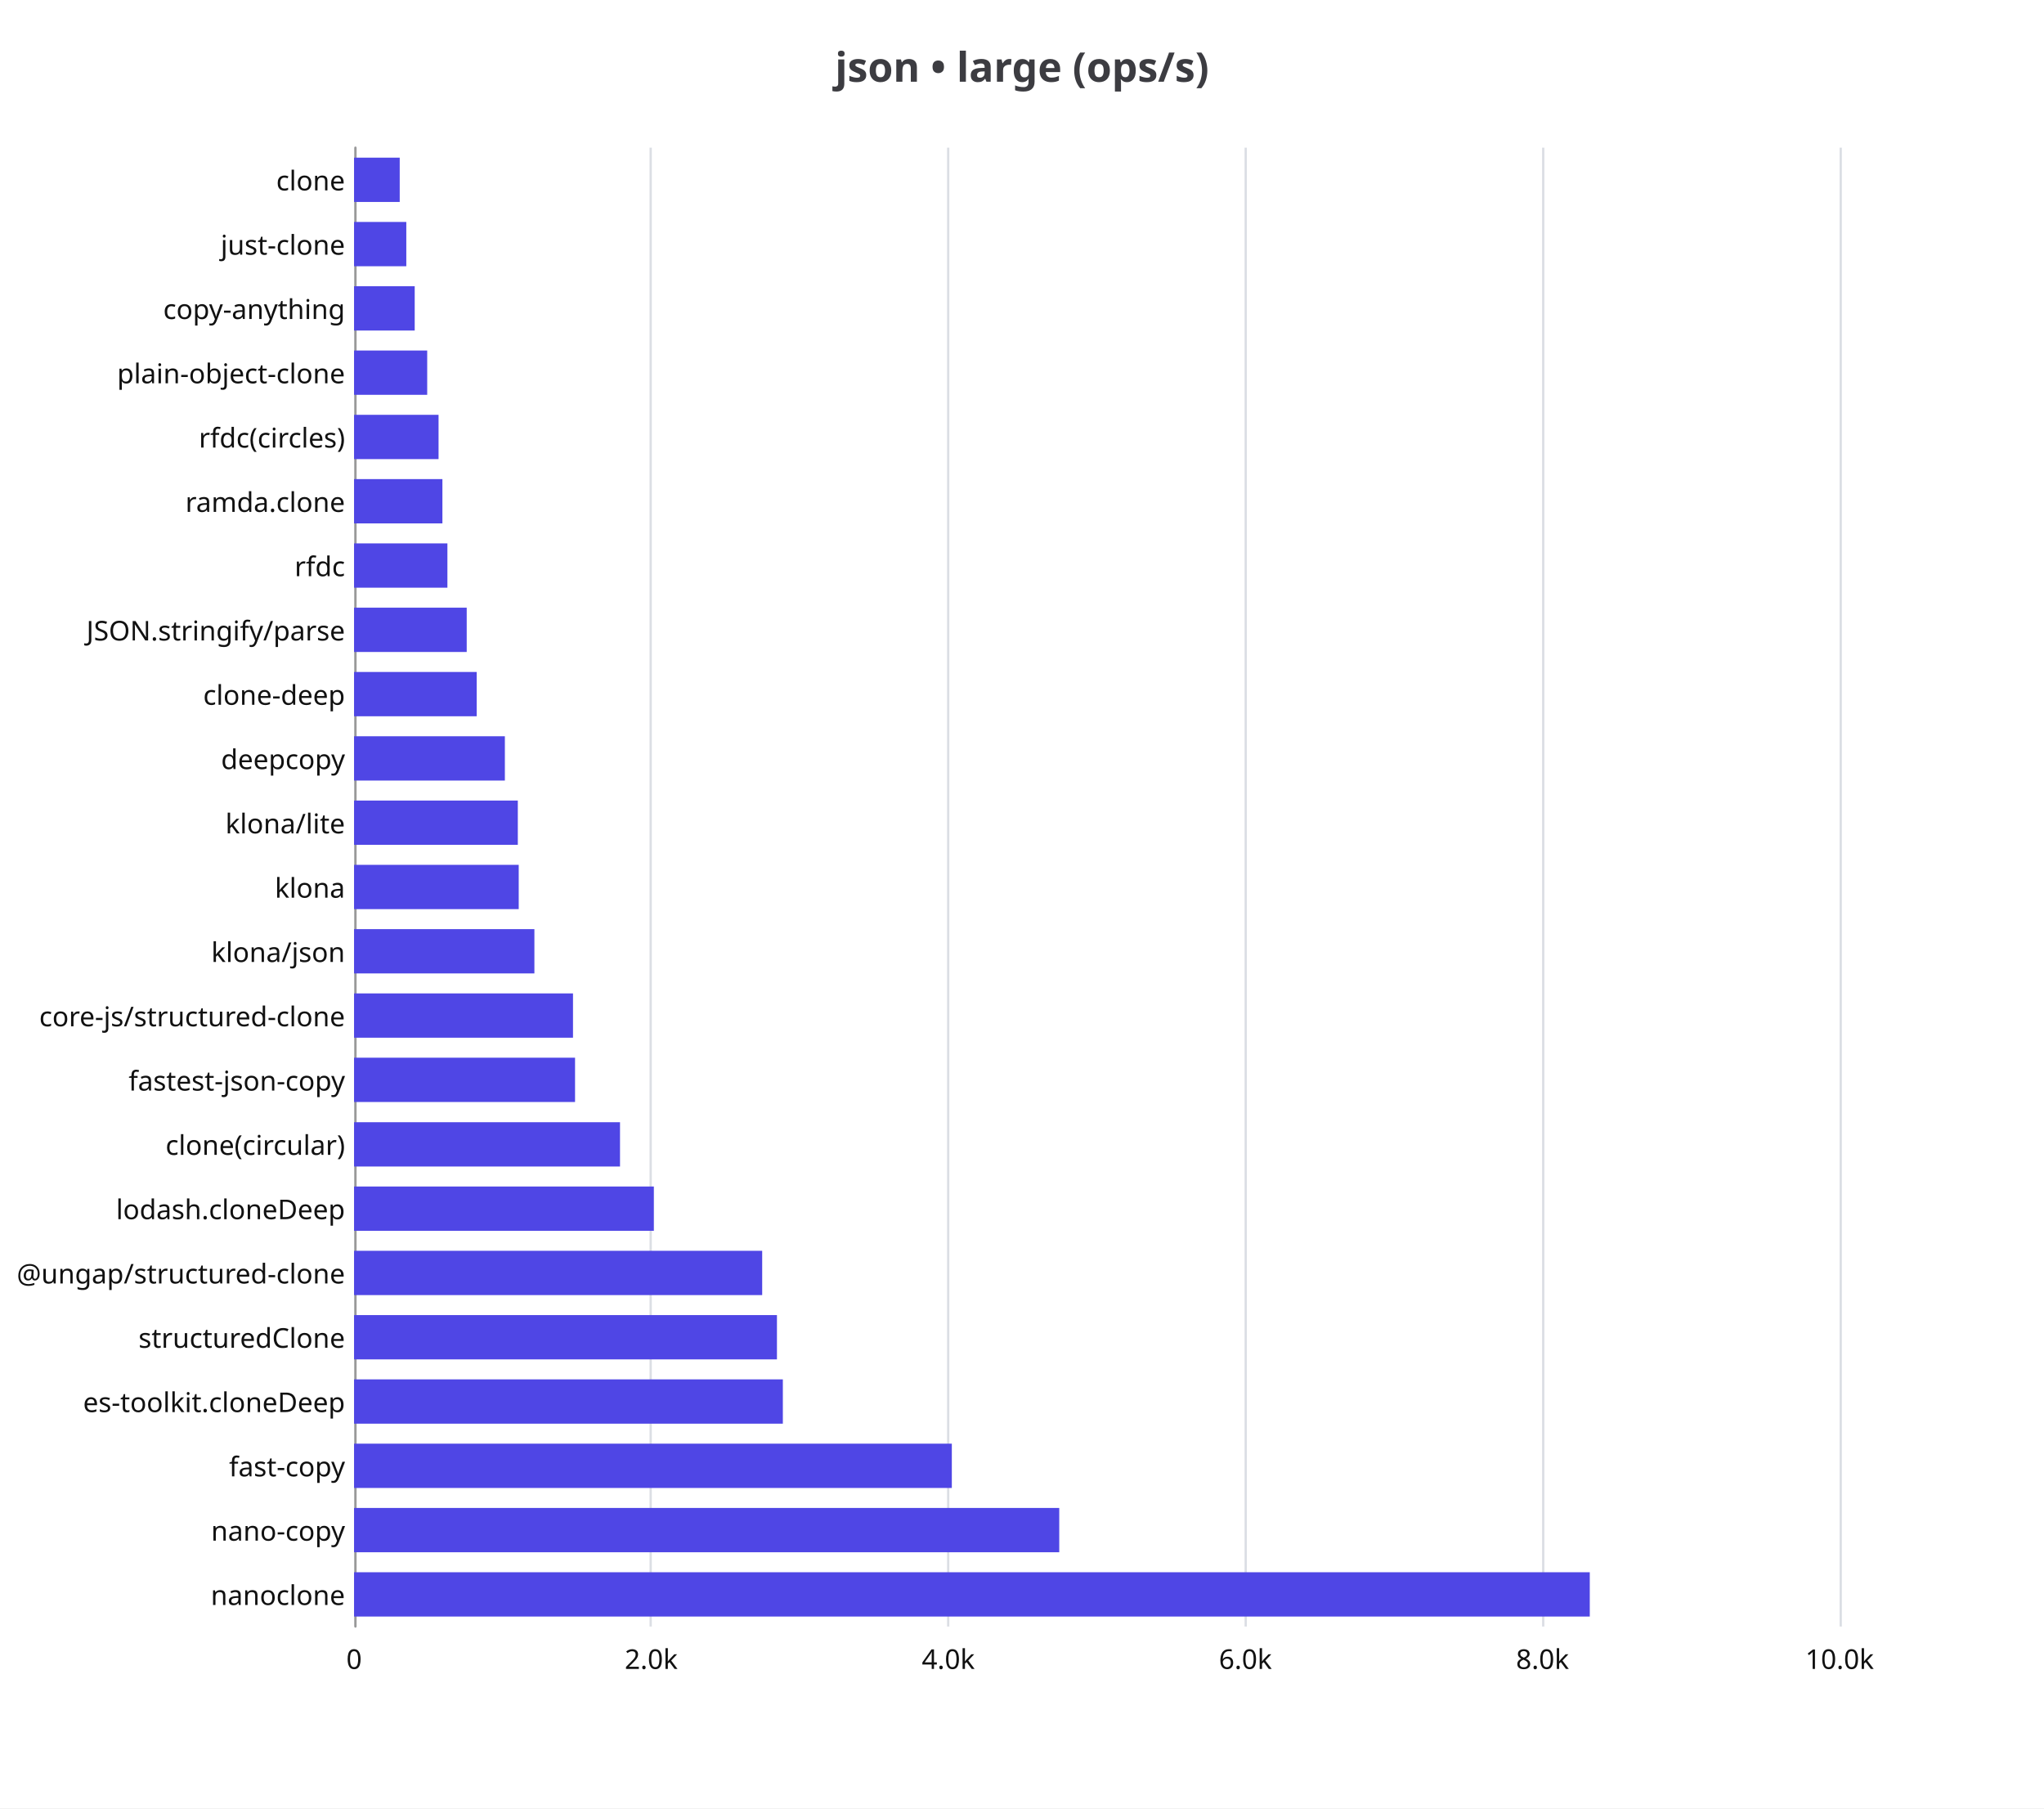
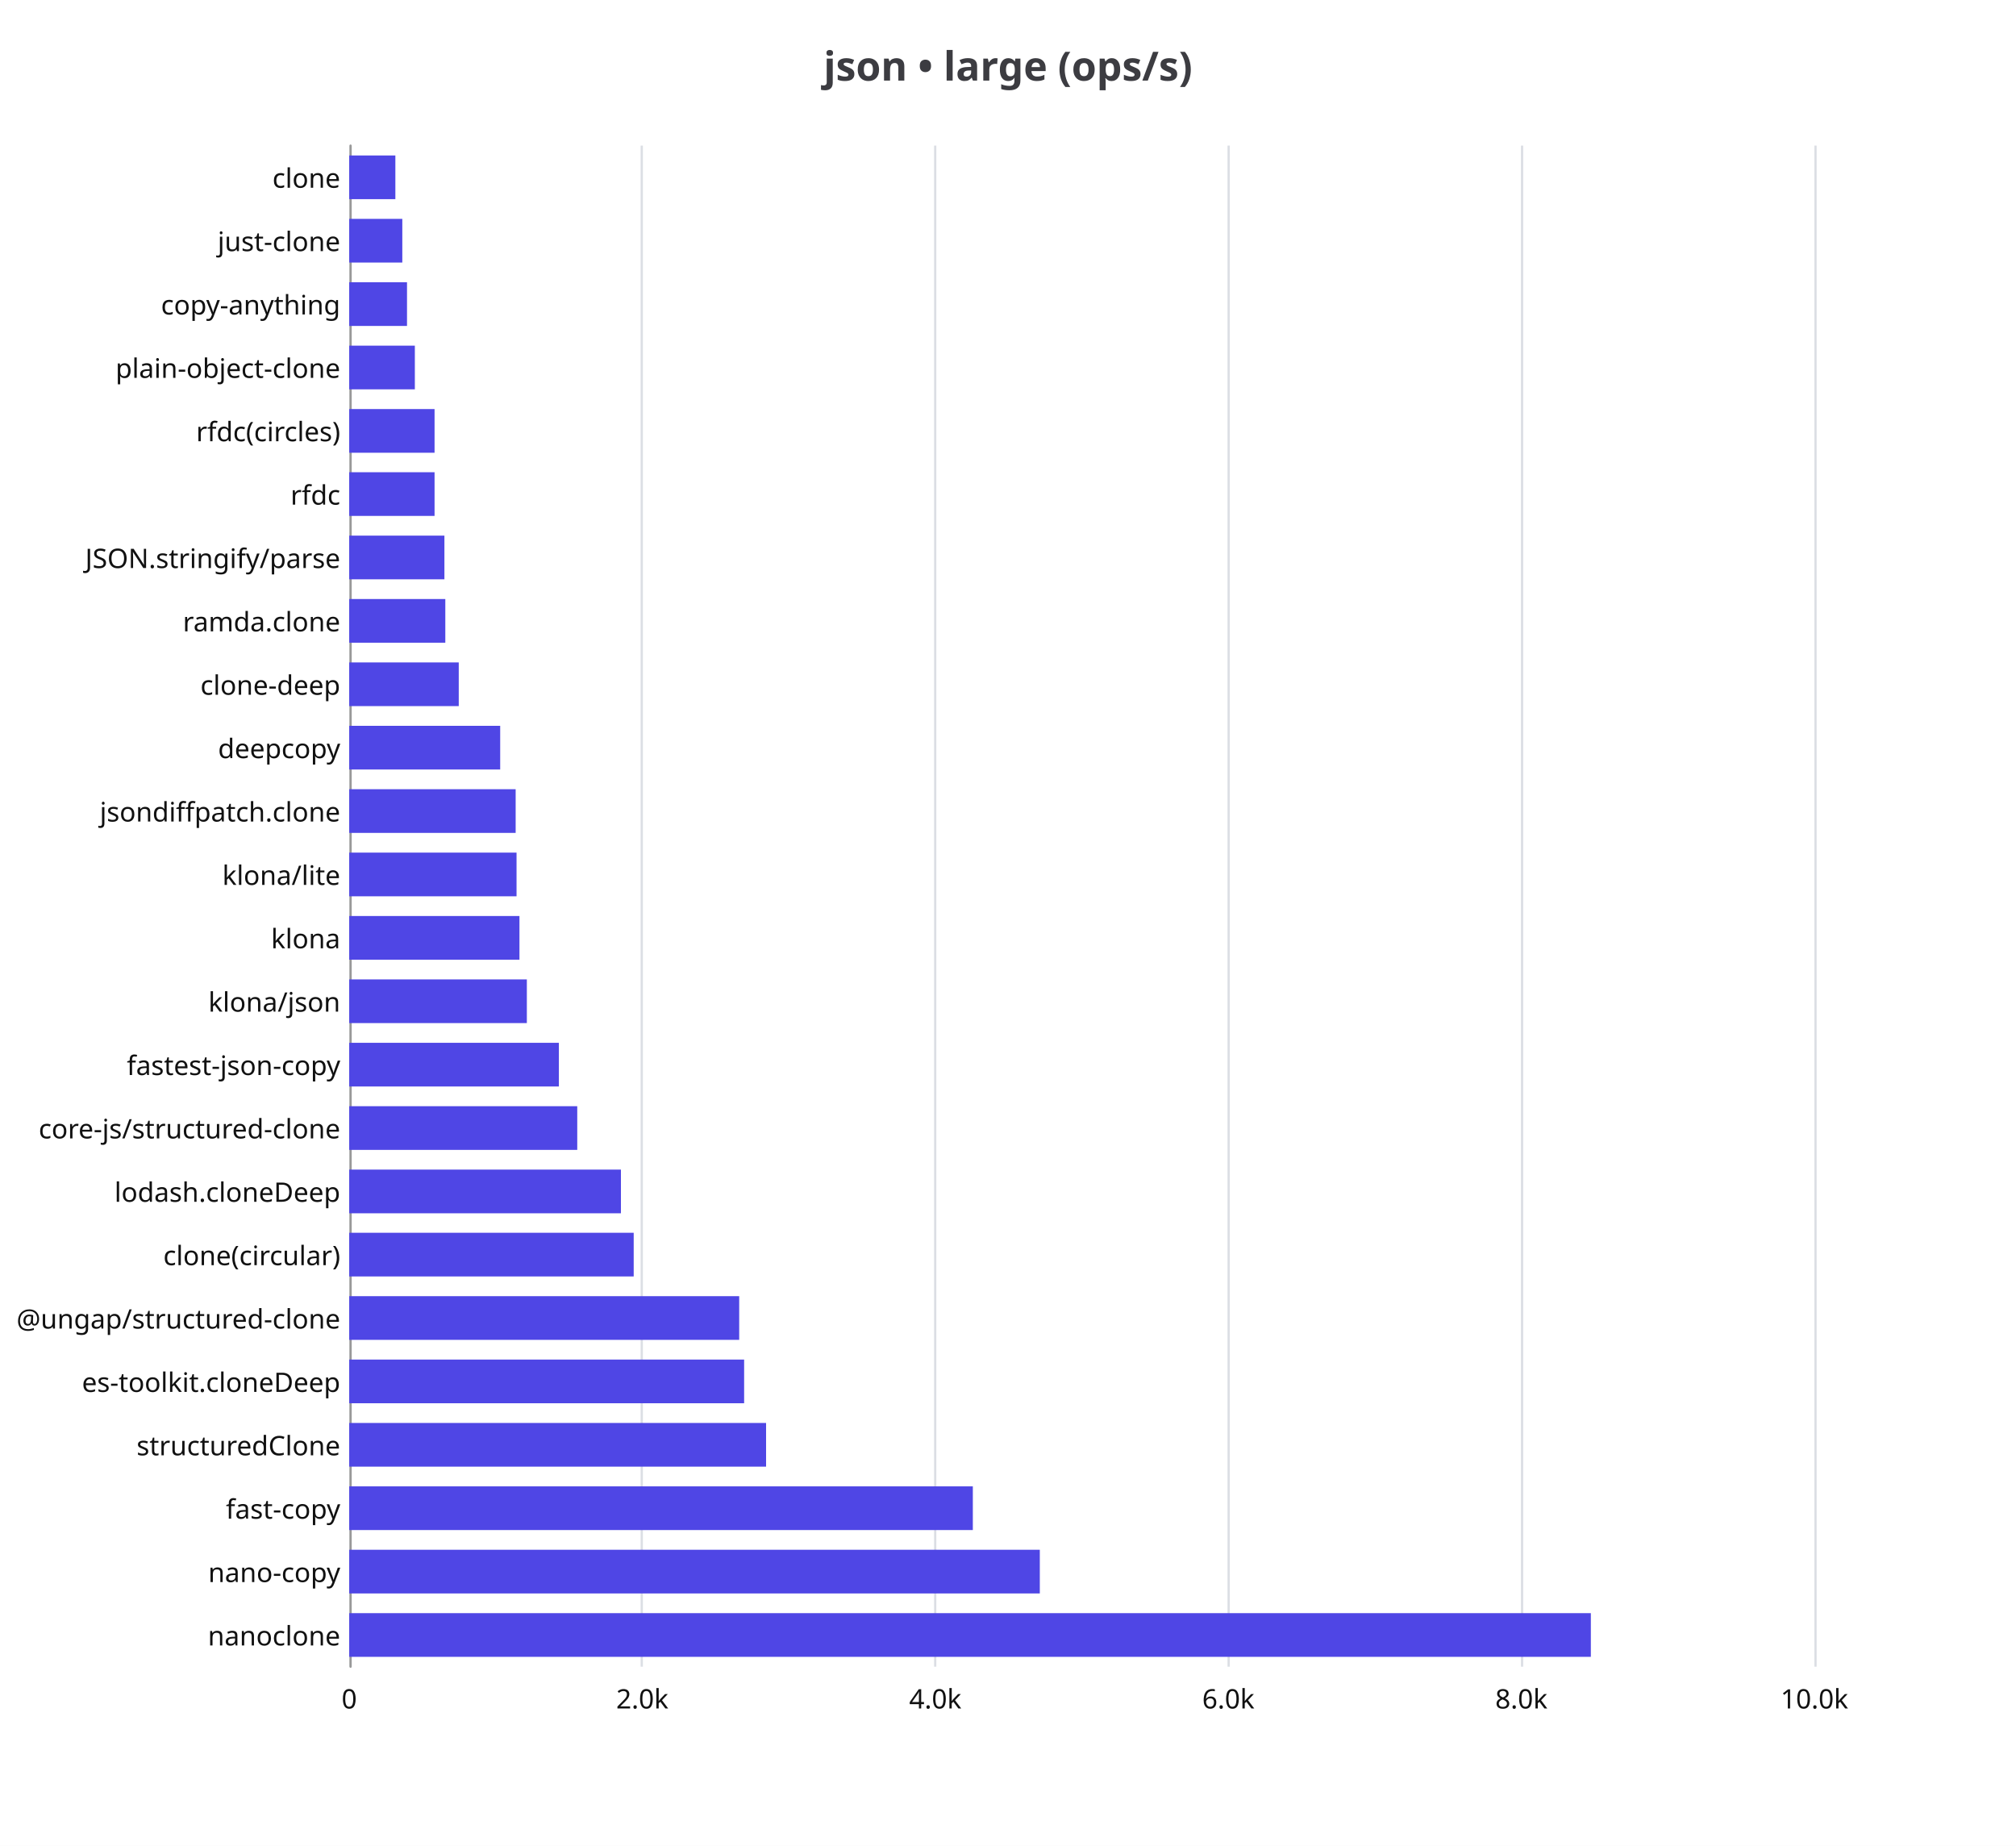
- <svg xmlns="http://www.w3.org/2000/svg" width="900" height="796" version="1.1" baseProfile="full" viewBox="0 0 900 796">
-   <rect width="900" height="796" x="0" y="0" fill="#ffffff" />
-   <path d="M156.5 65L156.5 716" fill="none" pointer-events="visible" stroke="#dbdee4" class="zr1-cls-2" />
-   <path d="M286.5 65L286.5 716" fill="none" pointer-events="visible" stroke="#dbdee4" class="zr1-cls-2" />
-   <path d="M417.5 65L417.5 716" fill="none" pointer-events="visible" stroke="#dbdee4" class="zr1-cls-2" />
-   <path d="M548.5 65L548.5 716" fill="none" pointer-events="visible" stroke="#dbdee4" class="zr1-cls-2" />
-   <path d="M679.5 65L679.5 716" fill="none" pointer-events="visible" stroke="#dbdee4" class="zr1-cls-2" />
-   <path d="M810.5 65L810.5 716" fill="none" pointer-events="visible" stroke="#dbdee4" class="zr1-cls-2" />
-   <path d="M156.5 716L156.5 65" fill="none" pointer-events="visible" stroke="#999" stroke-linecap="round" class="zr1-cls-2" />
-   <text dominant-baseline="central" text-anchor="end" style="font-size:12px;font-family:Microsoft YaHei;" xml:space="preserve" transform="translate(151.92 701.8478)" fill="#111">    nanoclone</text>
-   <text dominant-baseline="central" text-anchor="end" style="font-size:12px;font-family:Microsoft YaHei;" xml:space="preserve" transform="translate(151.92 673.5435)" fill="#111">    nano-copy</text>
-   <text dominant-baseline="central" text-anchor="end" style="font-size:12px;font-family:Microsoft YaHei;" xml:space="preserve" transform="translate(151.92 645.2391)" fill="#111">    fast-copy</text>
-   <text dominant-baseline="central" text-anchor="end" style="font-size:12px;font-family:Microsoft YaHei;" xml:space="preserve" transform="translate(151.92 616.9348)" fill="#111">    es-toolkit.cloneDeep</text>
-   <text dominant-baseline="central" text-anchor="end" style="font-size:12px;font-family:Microsoft YaHei;" xml:space="preserve" transform="translate(151.92 588.6304)" fill="#111">    structuredClone</text>
-   <text dominant-baseline="central" text-anchor="end" style="font-size:12px;font-family:Microsoft YaHei;" xml:space="preserve" transform="translate(151.92 560.3261)" fill="#111">    @ungap/structured-clone</text>
-   <text dominant-baseline="central" text-anchor="end" style="font-size:12px;font-family:Microsoft YaHei;" xml:space="preserve" transform="translate(151.92 532.0217)" fill="#111">    lodash.cloneDeep</text>
-   <text dominant-baseline="central" text-anchor="end" style="font-size:12px;font-family:Microsoft YaHei;" xml:space="preserve" transform="translate(151.92 503.7174)" fill="#111">    clone(circular)</text>
-   <text dominant-baseline="central" text-anchor="end" style="font-size:12px;font-family:Microsoft YaHei;" xml:space="preserve" transform="translate(151.92 475.413)" fill="#111">    fastest-json-copy</text>
-   <text dominant-baseline="central" text-anchor="end" style="font-size:12px;font-family:Microsoft YaHei;" xml:space="preserve" transform="translate(151.92 447.1087)" fill="#111">    core-js/structured-clone</text>
-   <text dominant-baseline="central" text-anchor="end" style="font-size:12px;font-family:Microsoft YaHei;" xml:space="preserve" transform="translate(151.92 418.8043)" fill="#111">    klona/json</text>
-   <text dominant-baseline="central" text-anchor="end" style="font-size:12px;font-family:Microsoft YaHei;" xml:space="preserve" transform="translate(151.92 390.5)" fill="#111">    klona</text>
-   <text dominant-baseline="central" text-anchor="end" style="font-size:12px;font-family:Microsoft YaHei;" xml:space="preserve" transform="translate(151.92 362.1957)" fill="#111">    klona/lite</text>
-   <text dominant-baseline="central" text-anchor="end" style="font-size:12px;font-family:Microsoft YaHei;" xml:space="preserve" transform="translate(151.92 333.8913)" fill="#111">    deepcopy</text>
-   <text dominant-baseline="central" text-anchor="end" style="font-size:12px;font-family:Microsoft YaHei;" xml:space="preserve" transform="translate(151.92 305.587)" fill="#111">    clone-deep</text>
-   <text dominant-baseline="central" text-anchor="end" style="font-size:12px;font-family:Microsoft YaHei;" xml:space="preserve" transform="translate(151.92 277.2826)" fill="#111">    JSON.stringify/parse</text>
-   <text dominant-baseline="central" text-anchor="end" style="font-size:12px;font-family:Microsoft YaHei;" xml:space="preserve" transform="translate(151.92 248.9783)" fill="#111">    rfdc</text>
-   <text dominant-baseline="central" text-anchor="end" style="font-size:12px;font-family:Microsoft YaHei;" xml:space="preserve" transform="translate(151.92 220.6739)" fill="#111">    ramda.clone</text>
-   <text dominant-baseline="central" text-anchor="end" style="font-size:12px;font-family:Microsoft YaHei;" xml:space="preserve" transform="translate(151.92 192.3696)" fill="#111">    rfdc(circles)</text>
-   <text dominant-baseline="central" text-anchor="end" style="font-size:12px;font-family:Microsoft YaHei;" xml:space="preserve" transform="translate(151.92 164.0652)" fill="#111">    plain-object-clone</text>
-   <text dominant-baseline="central" text-anchor="end" style="font-size:12px;font-family:Microsoft YaHei;" xml:space="preserve" transform="translate(151.92 135.7609)" fill="#111">    copy-anything</text>
-   <text dominant-baseline="central" text-anchor="end" style="font-size:12px;font-family:Microsoft YaHei;" xml:space="preserve" transform="translate(151.92 107.4565)" fill="#111">    just-clone</text>
-   <text dominant-baseline="central" text-anchor="end" style="font-size:12px;font-family:Microsoft YaHei;" xml:space="preserve" transform="translate(151.92 79.1522)" fill="#111">    clone</text>
-   <text dominant-baseline="central" text-anchor="middle" style="font-size:12px;font-family:Microsoft YaHei;" y="6" transform="translate(155.92 724)" fill="#111">0</text>
-   <text dominant-baseline="central" text-anchor="middle" style="font-size:12px;font-family:Microsoft YaHei;" y="6" transform="translate(286.736 724)" fill="#111">2.0k</text>
-   <text dominant-baseline="central" text-anchor="middle" style="font-size:12px;font-family:Microsoft YaHei;" y="6" transform="translate(417.552 724)" fill="#111">4.0k</text>
-   <text dominant-baseline="central" text-anchor="middle" style="font-size:12px;font-family:Microsoft YaHei;" y="6" transform="translate(548.368 724)" fill="#111">6.0k</text>
-   <text dominant-baseline="central" text-anchor="middle" style="font-size:12px;font-family:Microsoft YaHei;" y="6" transform="translate(679.184 724)" fill="#111">8.0k</text>
-   <text dominant-baseline="central" text-anchor="middle" style="font-size:12px;font-family:Microsoft YaHei;" y="6" transform="translate(810 724)" fill="#111">10.0k</text>
-   <path d="M155.9 692.1l544.1 0l0 19.5l-544.1 0Z" fill="#4F46E5" ecmeta_series_index="0" ecmeta_data_index="0" ecmeta_ssr_type="chart" class="zr1-cls-3" />
-   <path d="M155.9 663.8l310.5 0l0 19.5l-310.5 0Z" fill="#4F46E5" ecmeta_series_index="0" ecmeta_data_index="1" ecmeta_ssr_type="chart" class="zr1-cls-3" />
-   <path d="M155.9 635.5l263.2 0l0 19.5l-263.2 0Z" fill="#4F46E5" ecmeta_series_index="0" ecmeta_data_index="2" ecmeta_ssr_type="chart" class="zr1-cls-3" />
-   <path d="M155.9 607.2l188.8 0l0 19.5l-188.8 0Z" fill="#4F46E5" ecmeta_series_index="0" ecmeta_data_index="3" ecmeta_ssr_type="chart" class="zr1-cls-3" />
-   <path d="M155.9 578.9l186.2 0l0 19.5l-186.2 0Z" fill="#4F46E5" ecmeta_series_index="0" ecmeta_data_index="4" ecmeta_ssr_type="chart" class="zr1-cls-3" />
-   <path d="M155.9 550.6l179.7 0l0 19.5l-179.7 0Z" fill="#4F46E5" ecmeta_series_index="0" ecmeta_data_index="5" ecmeta_ssr_type="chart" class="zr1-cls-3" />
-   <path d="M155.9 522.3l132 0l0 19.5l-132 0Z" fill="#4F46E5" ecmeta_series_index="0" ecmeta_data_index="6" ecmeta_ssr_type="chart" class="zr1-cls-3" />
-   <path d="M155.9 494l117.1 0l0 19.5l-117.1 0Z" fill="#4F46E5" ecmeta_series_index="0" ecmeta_data_index="7" ecmeta_ssr_type="chart" class="zr1-cls-3" />
-   <path d="M155.9 465.6l97.3 0l0 19.5l-97.3 0Z" fill="#4F46E5" ecmeta_series_index="0" ecmeta_data_index="8" ecmeta_ssr_type="chart" class="zr1-cls-3" />
-   <path d="M155.9 437.3l96.4 0l0 19.5l-96.4 0Z" fill="#4F46E5" ecmeta_series_index="0" ecmeta_data_index="9" ecmeta_ssr_type="chart" class="zr1-cls-3" />
-   <path d="M155.9 409l79.4 0l0 19.5l-79.4 0Z" fill="#4F46E5" ecmeta_series_index="0" ecmeta_data_index="10" ecmeta_ssr_type="chart" class="zr1-cls-3" />
-   <path d="M155.9 380.7l72.5 0l0 19.5l-72.5 0Z" fill="#4F46E5" ecmeta_series_index="0" ecmeta_data_index="11" ecmeta_ssr_type="chart" class="zr1-cls-3" />
-   <path d="M155.9 352.4l72.1 0l0 19.5l-72.1 0Z" fill="#4F46E5" ecmeta_series_index="0" ecmeta_data_index="12" ecmeta_ssr_type="chart" class="zr1-cls-3" />
-   <path d="M155.9 324.1l66.4 0l0 19.5l-66.4 0Z" fill="#4F46E5" ecmeta_series_index="0" ecmeta_data_index="13" ecmeta_ssr_type="chart" class="zr1-cls-3" />
-   <path d="M155.9 295.8l54 0l0 19.5l-54 0Z" fill="#4F46E5" ecmeta_series_index="0" ecmeta_data_index="14" ecmeta_ssr_type="chart" class="zr1-cls-3" />
-   <path d="M155.9 267.5l49.6 0l0 19.5l-49.6 0Z" fill="#4F46E5" ecmeta_series_index="0" ecmeta_data_index="15" ecmeta_ssr_type="chart" class="zr1-cls-3" />
-   <path d="M155.9 239.2l41.1 0l0 19.5l-41.1 0Z" fill="#4F46E5" ecmeta_series_index="0" ecmeta_data_index="16" ecmeta_ssr_type="chart" class="zr1-cls-3" />
-   <path d="M155.9 210.9l38.9 0l0 19.5l-38.9 0Z" fill="#4F46E5" ecmeta_series_index="0" ecmeta_data_index="17" ecmeta_ssr_type="chart" class="zr1-cls-3" />
-   <path d="M155.9 182.6l37.2 0l0 19.5l-37.2 0Z" fill="#4F46E5" ecmeta_series_index="0" ecmeta_data_index="18" ecmeta_ssr_type="chart" class="zr1-cls-3" />
-   <path d="M155.9 154.3l32.2 0l0 19.5l-32.2 0Z" fill="#4F46E5" ecmeta_series_index="0" ecmeta_data_index="19" ecmeta_ssr_type="chart" class="zr1-cls-3" />
-   <path d="M155.9 126l26.7 0l0 19.5l-26.7 0Z" fill="#4F46E5" ecmeta_series_index="0" ecmeta_data_index="20" ecmeta_ssr_type="chart" class="zr1-cls-3" />
-   <path d="M155.9 97.7l23 0l0 19.5l-23 0Z" fill="#4F46E5" ecmeta_series_index="0" ecmeta_data_index="21" ecmeta_ssr_type="chart" class="zr1-cls-3" />
-   <path d="M155.9 69.4l20.1 0l0 19.5l-20.1 0Z" fill="#4F46E5" ecmeta_series_index="0" ecmeta_data_index="22" ecmeta_ssr_type="chart" class="zr1-cls-3" />
+ <svg xmlns="http://www.w3.org/2000/svg" width="900" height="824" version="1.1" baseProfile="full" viewBox="0 0 900 824">
+   <rect width="900" height="824" x="0" y="0" fill="#ffffff" />
+   <path d="M156.5 65L156.5 744" fill="none" pointer-events="visible" stroke="#dbdee4" class="zr1-cls-2" />
+   <path d="M286.5 65L286.5 744" fill="none" pointer-events="visible" stroke="#dbdee4" class="zr1-cls-2" />
+   <path d="M417.5 65L417.5 744" fill="none" pointer-events="visible" stroke="#dbdee4" class="zr1-cls-2" />
+   <path d="M548.5 65L548.5 744" fill="none" pointer-events="visible" stroke="#dbdee4" class="zr1-cls-2" />
+   <path d="M679.5 65L679.5 744" fill="none" pointer-events="visible" stroke="#dbdee4" class="zr1-cls-2" />
+   <path d="M810.5 65L810.5 744" fill="none" pointer-events="visible" stroke="#dbdee4" class="zr1-cls-2" />
+   <path d="M156.5 744L156.5 65" fill="none" pointer-events="visible" stroke="#999" stroke-linecap="round" class="zr1-cls-2" />
+   <text dominant-baseline="central" text-anchor="end" style="font-size:12px;font-family:Microsoft YaHei;" xml:space="preserve" transform="translate(151.92 729.8542)" fill="#111">    nanoclone</text>
+   <text dominant-baseline="central" text-anchor="end" style="font-size:12px;font-family:Microsoft YaHei;" xml:space="preserve" transform="translate(151.92 701.5625)" fill="#111">    nano-copy</text>
+   <text dominant-baseline="central" text-anchor="end" style="font-size:12px;font-family:Microsoft YaHei;" xml:space="preserve" transform="translate(151.92 673.2708)" fill="#111">    fast-copy</text>
+   <text dominant-baseline="central" text-anchor="end" style="font-size:12px;font-family:Microsoft YaHei;" xml:space="preserve" transform="translate(151.92 644.9792)" fill="#111">    structuredClone</text>
+   <text dominant-baseline="central" text-anchor="end" style="font-size:12px;font-family:Microsoft YaHei;" xml:space="preserve" transform="translate(151.92 616.6875)" fill="#111">    es-toolkit.cloneDeep</text>
+   <text dominant-baseline="central" text-anchor="end" style="font-size:12px;font-family:Microsoft YaHei;" xml:space="preserve" transform="translate(151.92 588.3958)" fill="#111">    @ungap/structured-clone</text>
+   <text dominant-baseline="central" text-anchor="end" style="font-size:12px;font-family:Microsoft YaHei;" xml:space="preserve" transform="translate(151.92 560.1042)" fill="#111">    clone(circular)</text>
+   <text dominant-baseline="central" text-anchor="end" style="font-size:12px;font-family:Microsoft YaHei;" xml:space="preserve" transform="translate(151.92 531.8125)" fill="#111">    lodash.cloneDeep</text>
+   <text dominant-baseline="central" text-anchor="end" style="font-size:12px;font-family:Microsoft YaHei;" xml:space="preserve" transform="translate(151.92 503.5208)" fill="#111">    core-js/structured-clone</text>
+   <text dominant-baseline="central" text-anchor="end" style="font-size:12px;font-family:Microsoft YaHei;" xml:space="preserve" transform="translate(151.92 475.2292)" fill="#111">    fastest-json-copy</text>
+   <text dominant-baseline="central" text-anchor="end" style="font-size:12px;font-family:Microsoft YaHei;" xml:space="preserve" transform="translate(151.92 446.9375)" fill="#111">    klona/json</text>
+   <text dominant-baseline="central" text-anchor="end" style="font-size:12px;font-family:Microsoft YaHei;" xml:space="preserve" transform="translate(151.92 418.6458)" fill="#111">    klona</text>
+   <text dominant-baseline="central" text-anchor="end" style="font-size:12px;font-family:Microsoft YaHei;" xml:space="preserve" transform="translate(151.92 390.3542)" fill="#111">    klona/lite</text>
+   <text dominant-baseline="central" text-anchor="end" style="font-size:12px;font-family:Microsoft YaHei;" xml:space="preserve" transform="translate(151.92 362.0625)" fill="#111">    jsondiffpatch.clone</text>
+   <text dominant-baseline="central" text-anchor="end" style="font-size:12px;font-family:Microsoft YaHei;" xml:space="preserve" transform="translate(151.92 333.7708)" fill="#111">    deepcopy</text>
+   <text dominant-baseline="central" text-anchor="end" style="font-size:12px;font-family:Microsoft YaHei;" xml:space="preserve" transform="translate(151.92 305.4792)" fill="#111">    clone-deep</text>
+   <text dominant-baseline="central" text-anchor="end" style="font-size:12px;font-family:Microsoft YaHei;" xml:space="preserve" transform="translate(151.92 277.1875)" fill="#111">    ramda.clone</text>
+   <text dominant-baseline="central" text-anchor="end" style="font-size:12px;font-family:Microsoft YaHei;" xml:space="preserve" transform="translate(151.92 248.8958)" fill="#111">    JSON.stringify/parse</text>
+   <text dominant-baseline="central" text-anchor="end" style="font-size:12px;font-family:Microsoft YaHei;" xml:space="preserve" transform="translate(151.92 220.6042)" fill="#111">    rfdc</text>
+   <text dominant-baseline="central" text-anchor="end" style="font-size:12px;font-family:Microsoft YaHei;" xml:space="preserve" transform="translate(151.92 192.3125)" fill="#111">    rfdc(circles)</text>
+   <text dominant-baseline="central" text-anchor="end" style="font-size:12px;font-family:Microsoft YaHei;" xml:space="preserve" transform="translate(151.92 164.0208)" fill="#111">    plain-object-clone</text>
+   <text dominant-baseline="central" text-anchor="end" style="font-size:12px;font-family:Microsoft YaHei;" xml:space="preserve" transform="translate(151.92 135.7292)" fill="#111">    copy-anything</text>
+   <text dominant-baseline="central" text-anchor="end" style="font-size:12px;font-family:Microsoft YaHei;" xml:space="preserve" transform="translate(151.92 107.4375)" fill="#111">    just-clone</text>
+   <text dominant-baseline="central" text-anchor="end" style="font-size:12px;font-family:Microsoft YaHei;" xml:space="preserve" transform="translate(151.92 79.1458)" fill="#111">    clone</text>
+   <text dominant-baseline="central" text-anchor="middle" style="font-size:12px;font-family:Microsoft YaHei;" y="6" transform="translate(155.92 752)" fill="#111">0</text>
+   <text dominant-baseline="central" text-anchor="middle" style="font-size:12px;font-family:Microsoft YaHei;" y="6" transform="translate(286.736 752)" fill="#111">2.0k</text>
+   <text dominant-baseline="central" text-anchor="middle" style="font-size:12px;font-family:Microsoft YaHei;" y="6" transform="translate(417.552 752)" fill="#111">4.0k</text>
+   <text dominant-baseline="central" text-anchor="middle" style="font-size:12px;font-family:Microsoft YaHei;" y="6" transform="translate(548.368 752)" fill="#111">6.0k</text>
+   <text dominant-baseline="central" text-anchor="middle" style="font-size:12px;font-family:Microsoft YaHei;" y="6" transform="translate(679.184 752)" fill="#111">8.0k</text>
+   <text dominant-baseline="central" text-anchor="middle" style="font-size:12px;font-family:Microsoft YaHei;" y="6" transform="translate(810 752)" fill="#111">10.0k</text>
+   <path d="M155.9 720.1l554.3 0l0 19.5l-554.3 0Z" fill="#4F46E5" ecmeta_series_index="0" ecmeta_data_index="0" ecmeta_ssr_type="chart" class="zr1-cls-3" />
+   <path d="M155.9 691.8l308.3 0l0 19.5l-308.3 0Z" fill="#4F46E5" ecmeta_series_index="0" ecmeta_data_index="1" ecmeta_ssr_type="chart" class="zr1-cls-3" />
+   <path d="M155.9 663.5l278.4 0l0 19.5l-278.4 0Z" fill="#4F46E5" ecmeta_series_index="0" ecmeta_data_index="2" ecmeta_ssr_type="chart" class="zr1-cls-3" />
+   <path d="M155.9 635.2l186.1 0l0 19.5l-186.1 0Z" fill="#4F46E5" ecmeta_series_index="0" ecmeta_data_index="3" ecmeta_ssr_type="chart" class="zr1-cls-3" />
+   <path d="M155.9 606.9l176.3 0l0 19.5l-176.3 0Z" fill="#4F46E5" ecmeta_series_index="0" ecmeta_data_index="4" ecmeta_ssr_type="chart" class="zr1-cls-3" />
+   <path d="M155.9 578.6l174.1 0l0 19.5l-174.1 0Z" fill="#4F46E5" ecmeta_series_index="0" ecmeta_data_index="5" ecmeta_ssr_type="chart" class="zr1-cls-3" />
+   <path d="M155.9 550.3l127 0l0 19.5l-127 0Z" fill="#4F46E5" ecmeta_series_index="0" ecmeta_data_index="6" ecmeta_ssr_type="chart" class="zr1-cls-3" />
+   <path d="M155.9 522.1l121.3 0l0 19.5l-121.3 0Z" fill="#4F46E5" ecmeta_series_index="0" ecmeta_data_index="7" ecmeta_ssr_type="chart" class="zr1-cls-3" />
+   <path d="M155.9 493.8l101.8 0l0 19.5l-101.8 0Z" fill="#4F46E5" ecmeta_series_index="0" ecmeta_data_index="8" ecmeta_ssr_type="chart" class="zr1-cls-3" />
+   <path d="M155.9 465.5l93.6 0l0 19.5l-93.6 0Z" fill="#4F46E5" ecmeta_series_index="0" ecmeta_data_index="9" ecmeta_ssr_type="chart" class="zr1-cls-3" />
+   <path d="M155.9 437.2l79.3 0l0 19.5l-79.3 0Z" fill="#4F46E5" ecmeta_series_index="0" ecmeta_data_index="10" ecmeta_ssr_type="chart" class="zr1-cls-3" />
+   <path d="M155.9 408.9l76 0l0 19.5l-76 0Z" fill="#4F46E5" ecmeta_series_index="0" ecmeta_data_index="11" ecmeta_ssr_type="chart" class="zr1-cls-3" />
+   <path d="M155.9 380.6l74.7 0l0 19.5l-74.7 0Z" fill="#4F46E5" ecmeta_series_index="0" ecmeta_data_index="12" ecmeta_ssr_type="chart" class="zr1-cls-3" />
+   <path d="M155.9 352.3l74.3 0l0 19.5l-74.3 0Z" fill="#4F46E5" ecmeta_series_index="0" ecmeta_data_index="13" ecmeta_ssr_type="chart" class="zr1-cls-3" />
+   <path d="M155.9 324l67.4 0l0 19.5l-67.4 0Z" fill="#4F46E5" ecmeta_series_index="0" ecmeta_data_index="14" ecmeta_ssr_type="chart" class="zr1-cls-3" />
+   <path d="M155.9 295.7l48.9 0l0 19.5l-48.9 0Z" fill="#4F46E5" ecmeta_series_index="0" ecmeta_data_index="15" ecmeta_ssr_type="chart" class="zr1-cls-3" />
+   <path d="M155.9 267.4l42.9 0l0 19.5l-42.9 0Z" fill="#4F46E5" ecmeta_series_index="0" ecmeta_data_index="16" ecmeta_ssr_type="chart" class="zr1-cls-3" />
+   <path d="M155.9 239.1l42.5 0l0 19.5l-42.5 0Z" fill="#4F46E5" ecmeta_series_index="0" ecmeta_data_index="17" ecmeta_ssr_type="chart" class="zr1-cls-3" />
+   <path d="M155.9 210.8l38.1 0l0 19.5l-38.1 0Z" fill="#4F46E5" ecmeta_series_index="0" ecmeta_data_index="18" ecmeta_ssr_type="chart" class="zr1-cls-3" />
+   <path d="M155.9 182.6l38.1 0l0 19.5l-38.1 0Z" fill="#4F46E5" ecmeta_series_index="0" ecmeta_data_index="19" ecmeta_ssr_type="chart" class="zr1-cls-3" />
+   <path d="M155.9 154.3l29.3 0l0 19.5l-29.3 0Z" fill="#4F46E5" ecmeta_series_index="0" ecmeta_data_index="20" ecmeta_ssr_type="chart" class="zr1-cls-3" />
+   <path d="M155.9 126l25.8 0l0 19.5l-25.8 0Z" fill="#4F46E5" ecmeta_series_index="0" ecmeta_data_index="21" ecmeta_ssr_type="chart" class="zr1-cls-3" />
+   <path d="M155.9 97.7l23.7 0l0 19.5l-23.7 0Z" fill="#4F46E5" ecmeta_series_index="0" ecmeta_data_index="22" ecmeta_ssr_type="chart" class="zr1-cls-3" />
+   <path d="M155.9 69.4l20.6 0l0 19.5l-20.6 0Z" fill="#4F46E5" ecmeta_series_index="0" ecmeta_data_index="23" ecmeta_ssr_type="chart" class="zr1-cls-3" />
  <path d="M-85.7 -5l171.5 0l0 28l-171.5 0Z" transform="translate(450 20)" fill="rgb(0,0,0)" fill-opacity="0" stroke="#3c3c41" stroke-width="0" class="zr1-cls-2" />
  <text dominant-baseline="central" text-anchor="middle" style="font-size:18px;font-family:Microsoft YaHei;font-weight:bold;" xml:space="preserve" y="9" transform="translate(450 20)" fill="#3c3c41">json • large (ops/s)</text>
  <style>
.zr1-cls-2:hover {
pointer-events:none;
}
.zr1-cls-3:hover {
cursor:pointer;
fill:rgba(86,77,251,1);
}



</style>
</svg>
